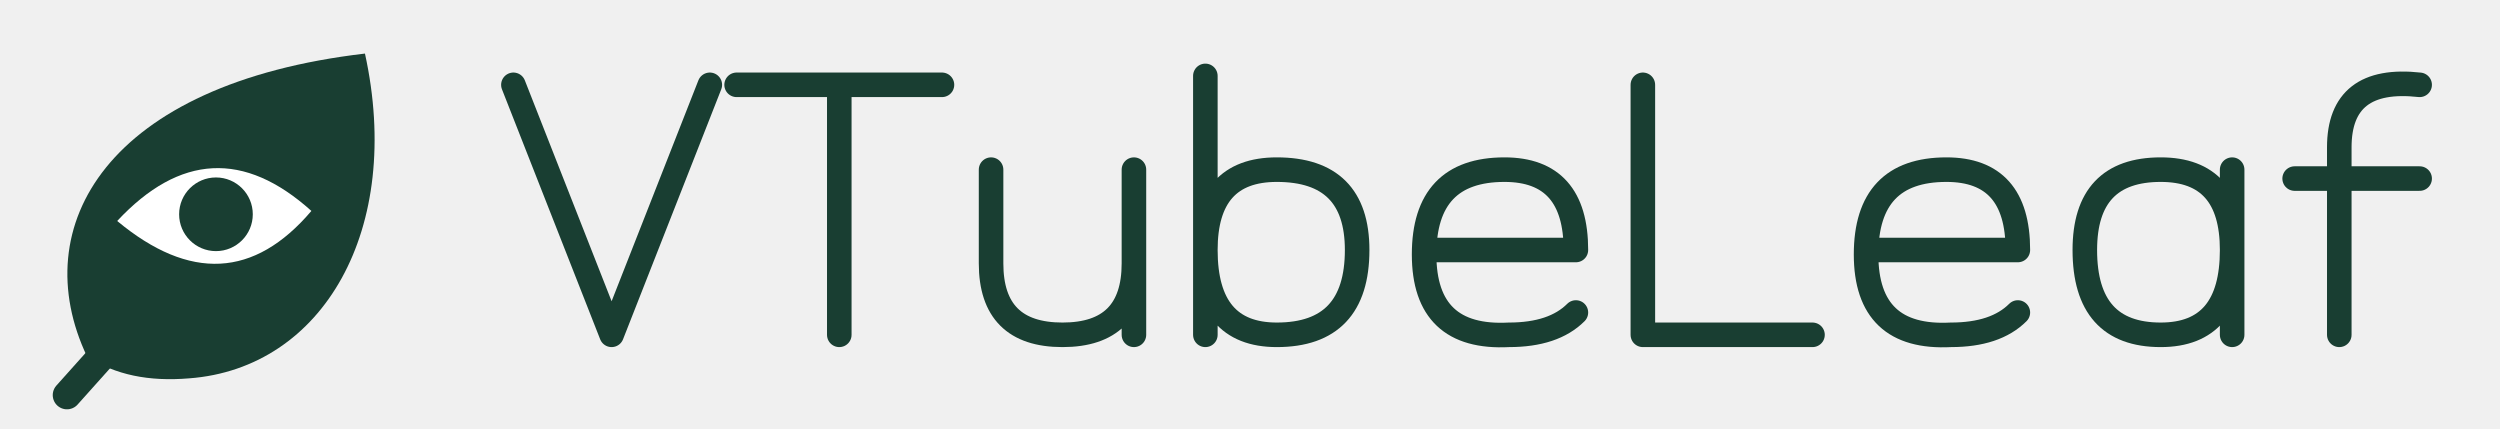
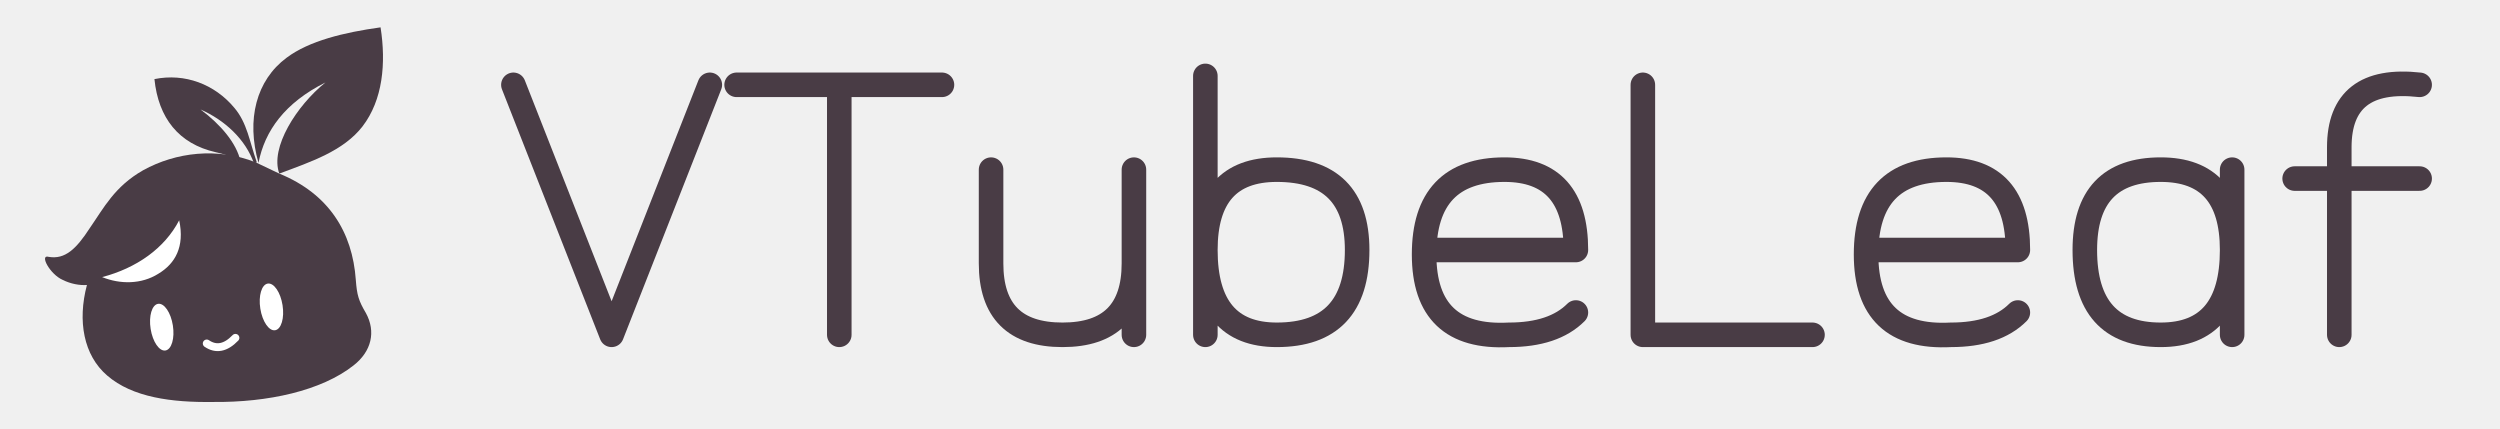
<svg xmlns="http://www.w3.org/2000/svg" width="560" height="96" viewBox="0 0 560 96" fill="none">
  <g transform="translate(0 0) scale(.375)">
-     <path d="M52 213C15 135 64 50 218 32C241 137 193 220 113 226C89 228 69 224 52 213Z" fill="#193E32" />
-     <path d="m74 198-34 38" stroke="#193E32" stroke-width="17" stroke-linecap="round" />
-     <path d="M70 132Q126 72 186 126Q135 186 70 132Z" fill="#FFFFFF" />
-     <circle cx="129" cy="128" r="22" fill="#193E32" />
+     <g transform="translate(27.4 16) scale(.336) translate(-321 -193)">
+       <g fill="#493C45">
+         <path d="M696 434C683 397 679 364 656 337C621 295 568 275 514 286C521 355 557 401 623 416C637 419 650 423 667 432C660 400 632 367 596 340C639 359 676 393 691 436Z" />
+         <path d="M699 435C677 358 695 288 749 248C789 218 851 203 916 194C926 258 920 323 884 370C850 414 792 433 736 454C719 408 767 333 818 292C746 328 710 378 699 435Z" />
+         <path d="M694 434C626 407 552 416 494 448C443 477 424 515 399 551C375 588 355 607 326 602C309 597 328 633 351 643C365 650 381 653 394 652C377 716 388 777 430 813C475 852 545 861 618 860C716 861 811 840 868 795C900 770 908 735 890 702C877 680 874 670 872 643C866 558 824 490 736 454Z" />
+       </g>
+       <path d="M421 638C482 622 532 587 558 537C568 584 551 614 521 632C491 651 453 651 421 638Z" fill="#FFFFFF" />
+       <g fill="#FFFFFF">
+         <ellipse cx="527" cy="727" rx="20" ry="42" transform="rotate(-9 527 727)" />
+         <ellipse cx="722" cy="691" rx="20" ry="42" transform="rotate(-9 722 691)" />
+       </g>
+       <path d="M607 756Q632 773 658 746" stroke="#FFFFFF" stroke-width="14" stroke-linecap="round" />
+     </g>
  </g>
  <g transform="translate(105 8)">
-     <path d="M2 6 24 62 46 6" transform="translate(8 5)" stroke="#193E32" stroke-width="5.5" stroke-linecap="round" stroke-linejoin="round" />
-     <path d="M0 6H46M23 6V62" transform="translate(60 5)" stroke="#193E32" stroke-width="5.5" stroke-linecap="round" stroke-linejoin="round" />
-     <path d="M4 25V46Q4 62 20 62Q36 62 36 46V25M36 46V62" transform="translate(113 5)" stroke="#193E32" stroke-width="5.5" stroke-linecap="round" stroke-linejoin="round" />
-     <path d="M4 4V62M4 43Q4 25 20 25Q38 25 38 43Q38 62 20 62Q4 62 4 43" transform="translate(161 5)" stroke="#193E32" stroke-width="5.5" stroke-linecap="round" stroke-linejoin="round" />
-     <path d="M5 43H38Q38 25 22 25Q4 25 4 44Q4 63 23 62Q33 62 38 57" transform="translate(210 5)" stroke="#193E32" stroke-width="5.5" stroke-linecap="round" stroke-linejoin="round" />
-     <path d="M4 6V62H42" transform="translate(259 5)" stroke="#193E32" stroke-width="5.5" stroke-linecap="round" stroke-linejoin="round" />
-     <path d="M5 43H38Q38 25 22 25Q4 25 4 44Q4 63 23 62Q33 62 38 57" transform="translate(309 5)" stroke="#193E32" stroke-width="5.5" stroke-linecap="round" stroke-linejoin="round" />
-     <path d="M37 43Q37 25 21 25Q4 25 4 43Q4 62 21 62Q37 62 37 43M37 25V62" transform="translate(358 5)" stroke="#193E32" stroke-width="5.5" stroke-linecap="round" stroke-linejoin="round" />
-     <path d="M12 62V20Q12 4 30 6M2 27H30" transform="translate(407 5)" stroke="#193E32" stroke-width="5.5" stroke-linecap="round" stroke-linejoin="round" />
+     <path d="M2 6 24 62 46 6" transform="translate(8 5)" stroke="#493C45" stroke-width="5.5" stroke-linecap="round" stroke-linejoin="round" />
+     <path d="M0 6H46M23 6V62" transform="translate(60 5)" stroke="#493C45" stroke-width="5.5" stroke-linecap="round" stroke-linejoin="round" />
+     <path d="M4 25V46Q4 62 20 62Q36 62 36 46V25M36 46V62" transform="translate(113 5)" stroke="#493C45" stroke-width="5.5" stroke-linecap="round" stroke-linejoin="round" />
+     <path d="M4 4V62M4 43Q4 25 20 25Q38 25 38 43Q38 62 20 62Q4 62 4 43" transform="translate(161 5)" stroke="#493C45" stroke-width="5.5" stroke-linecap="round" stroke-linejoin="round" />
+     <path d="M5 43H38Q38 25 22 25Q4 25 4 44Q4 63 23 62Q33 62 38 57" transform="translate(210 5)" stroke="#493C45" stroke-width="5.5" stroke-linecap="round" stroke-linejoin="round" />
+     <path d="M4 6V62H42" transform="translate(259 5)" stroke="#493C45" stroke-width="5.5" stroke-linecap="round" stroke-linejoin="round" />
+     <path d="M5 43H38Q38 25 22 25Q4 25 4 44Q4 63 23 62Q33 62 38 57" transform="translate(309 5)" stroke="#493C45" stroke-width="5.5" stroke-linecap="round" stroke-linejoin="round" />
+     <path d="M37 43Q37 25 21 25Q4 25 4 43Q4 62 21 62Q37 62 37 43M37 25V62" transform="translate(358 5)" stroke="#493C45" stroke-width="5.5" stroke-linecap="round" stroke-linejoin="round" />
+     <path d="M12 62V20Q12 4 30 6M2 27H30" transform="translate(407 5)" stroke="#493C45" stroke-width="5.5" stroke-linecap="round" stroke-linejoin="round" />
  </g>
</svg>
